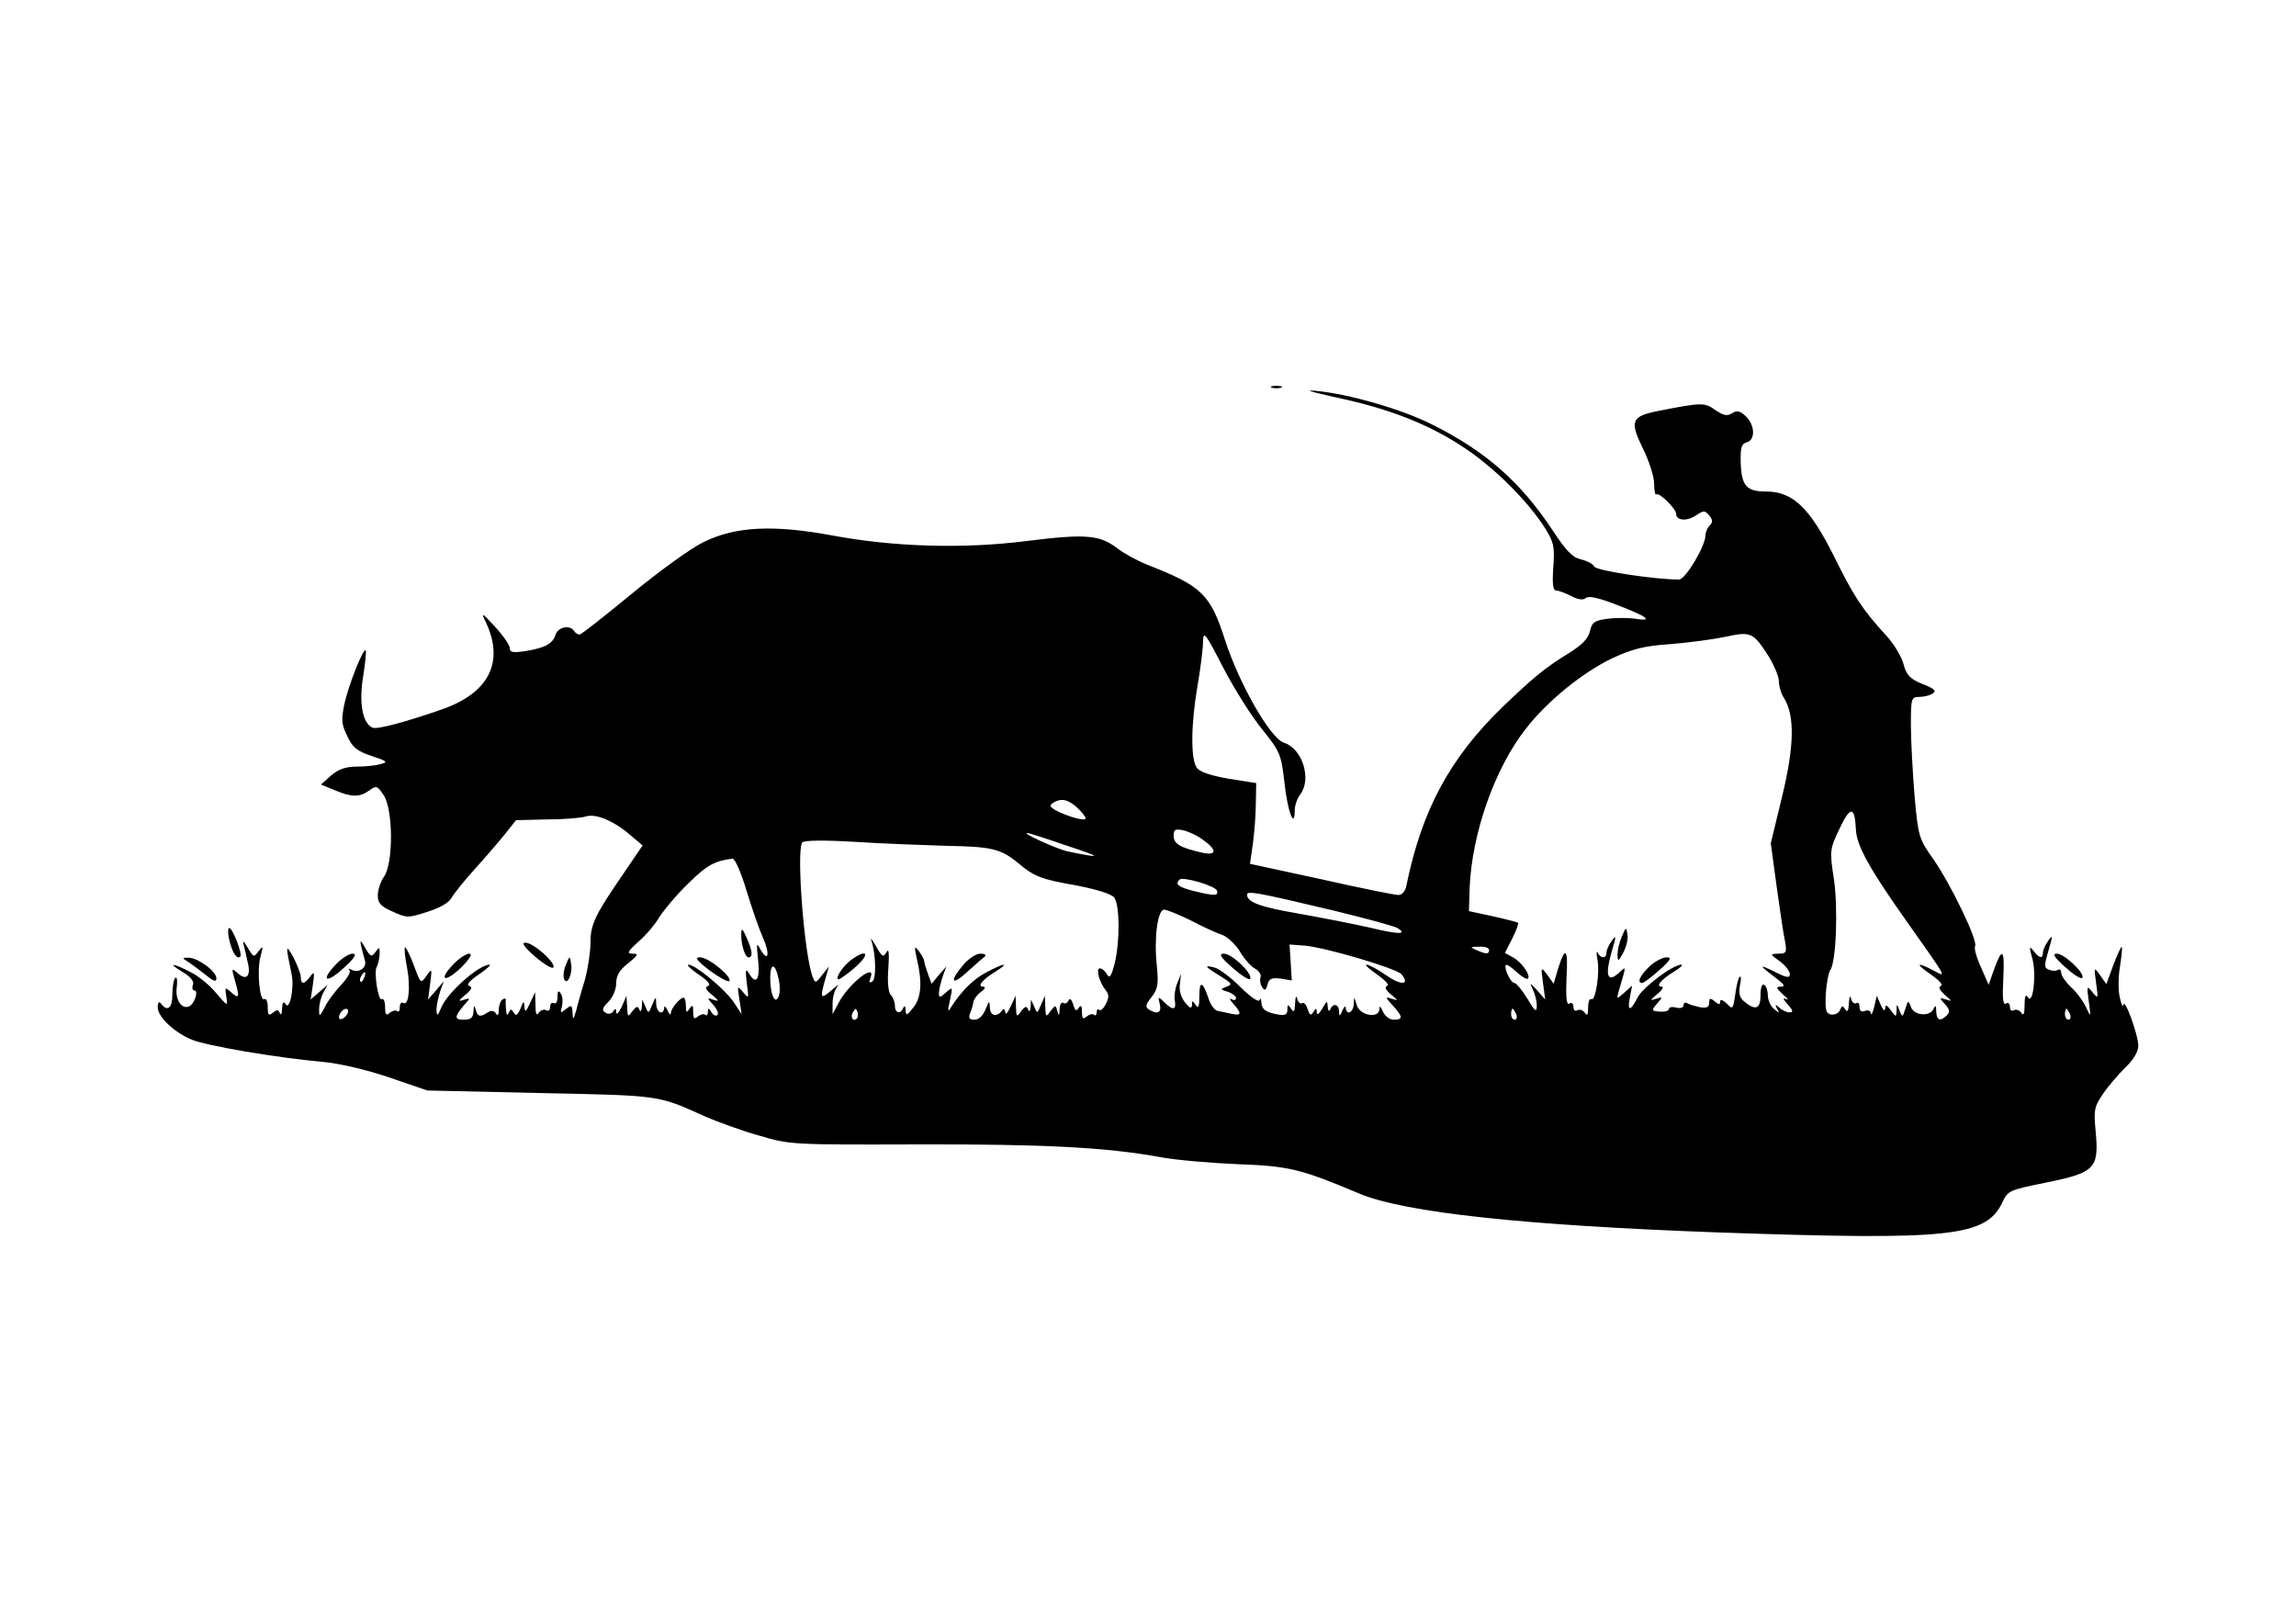
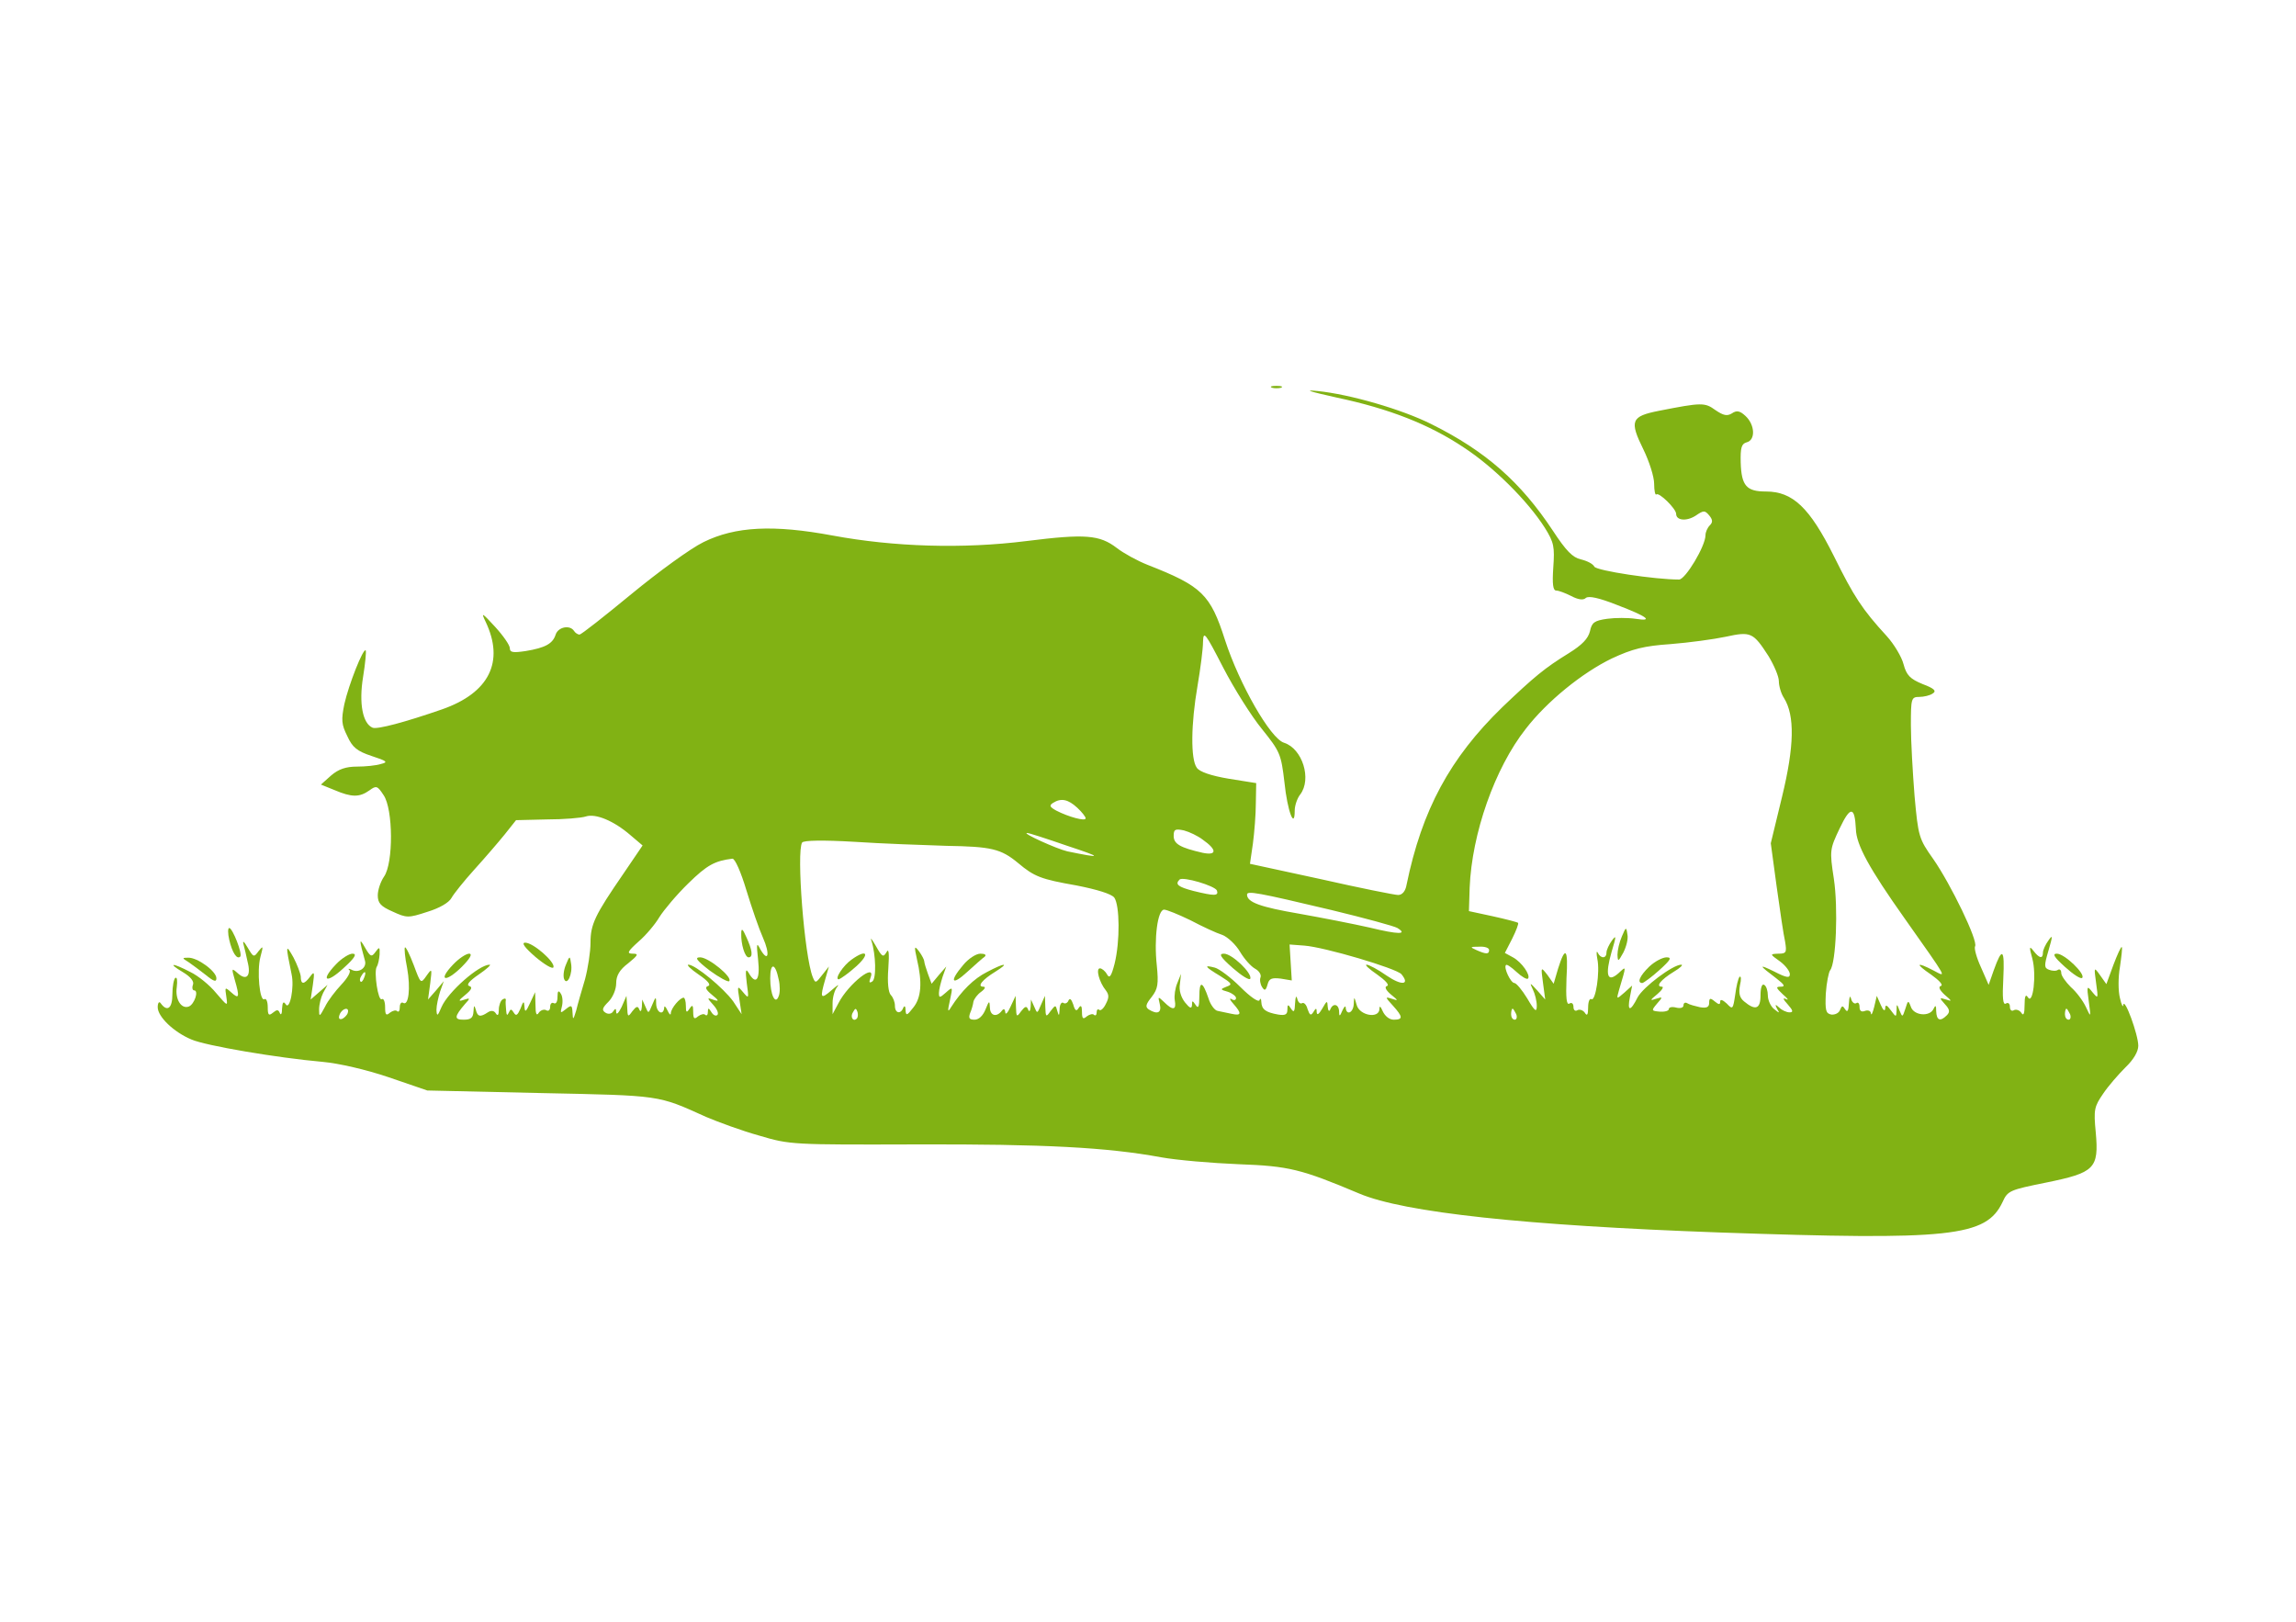
<svg xmlns="http://www.w3.org/2000/svg" version="1.0" width="626pt" height="442pt" viewBox="0 0 626 442" preserveAspectRatio="xMidYMid meet">
-   <g transform="translate(0,442) scale(0.1,-0.1)" fill="#000000" stroke="none">
+   <g transform="translate(0,442) scale(0.1,-0.1)" fill="#81B214" stroke="none">
    <path d="M3468 3363 c6 -2 18 -2 25 0 6 3 1 5 -13 5 -14 0 -19 -2 -12 -5z" />
    <path d="M3645 3336 c142 -30 252 -73 346 -136 80 -52 174 -145 221 -219 25 -40 27 -52 23 -108 -3 -45 -1 -63 8 -63 7 0 25 -7 41 -15 19 -10 33 -12 40 -5 8 6 36 0 84 -19 84 -32 102 -46 51 -38 -20 3 -55 3 -77 0 -35 -5 -42 -10 -47 -34 -5 -20 -21 -37 -58 -60 -65 -40 -94 -64 -181 -147 -143 -139 -219 -280 -261 -484 -3 -18 -12 -28 -23 -28 -9 0 -104 19 -210 43 l-194 42 8 55 c4 30 8 80 8 110 l1 55 -75 12 c-48 8 -80 19 -87 30 -17 23 -16 119 2 223 8 47 15 101 15 120 1 32 6 25 55 -70 30 -58 78 -134 106 -168 49 -61 52 -68 61 -145 8 -78 28 -130 28 -77 0 14 7 34 15 44 32 42 6 125 -44 141 -37 11 -122 160 -161 280 -40 125 -63 147 -211 205 -28 11 -66 32 -84 46 -47 36 -86 39 -246 19 -174 -22 -362 -16 -529 15 -161 30 -265 25 -352 -18 -35 -17 -123 -81 -197 -142 -73 -60 -136 -110 -141 -110 -5 0 -12 5 -15 10 -11 17 -43 11 -50 -10 -8 -25 -28 -36 -82 -45 -34 -5 -43 -4 -43 8 0 8 -18 34 -40 58 -36 39 -39 41 -26 14 52 -109 10 -194 -119 -239 -101 -35 -176 -55 -189 -50 -27 11 -38 66 -26 139 6 37 9 69 7 72 -7 6 -46 -93 -58 -146 -9 -44 -8 -56 8 -88 14 -31 27 -41 66 -54 43 -14 46 -17 25 -22 -12 -4 -42 -7 -65 -7 -30 0 -50 -7 -70 -24 l-28 -25 37 -15 c47 -20 68 -20 95 -1 19 14 22 13 39 -13 26 -38 27 -185 1 -222 -9 -13 -17 -36 -17 -51 0 -21 8 -30 40 -44 39 -18 43 -18 95 -1 33 10 59 25 66 38 6 11 34 46 62 77 29 32 66 75 83 96 l31 39 84 2 c46 0 94 4 106 8 27 9 77 -12 122 -51 l33 -28 -53 -78 c-77 -112 -89 -137 -89 -187 0 -25 -7 -70 -15 -100 -9 -30 -20 -68 -24 -85 -8 -26 -9 -27 -10 -6 -1 21 -3 22 -18 10 -15 -12 -16 -12 -11 7 3 12 2 28 -3 35 -6 10 -9 8 -9 -9 0 -13 -4 -20 -10 -17 -5 3 -10 -1 -10 -10 0 -9 -5 -13 -11 -9 -6 3 -15 0 -20 -7 -6 -10 -9 -3 -9 21 l-1 35 -14 -30 c-11 -24 -14 -26 -15 -10 -1 17 -3 17 -11 -5 -8 -18 -12 -21 -18 -11 -7 11 -9 11 -14 0 -4 -9 -6 -7 -7 6 -1 11 -2 24 -1 28 1 5 -3 6 -9 2 -5 -3 -10 -16 -10 -28 0 -14 -3 -18 -8 -10 -5 8 -13 9 -22 3 -21 -14 -28 -12 -33 8 -4 13 -5 11 -6 -5 -1 -18 -7 -23 -27 -23 -26 0 -26 8 4 43 15 16 14 17 -4 11 -15 -5 -15 -2 5 14 17 14 20 21 10 24 -8 3 1 14 26 31 22 15 35 27 30 27 -29 0 -113 -74 -131 -115 -11 -26 -13 -27 -14 -8 0 12 5 34 10 50 l10 28 -21 -25 -22 -25 6 44 c5 41 5 42 -10 21 -16 -23 -16 -22 -35 29 -11 29 -22 51 -24 48 -2 -2 0 -27 6 -56 10 -55 4 -105 -11 -95 -5 3 -9 -3 -9 -12 0 -10 -3 -14 -7 -11 -3 4 -12 2 -20 -4 -10 -9 -13 -6 -13 15 0 15 -4 25 -9 22 -10 -7 -22 74 -14 88 4 6 7 21 8 34 1 21 -1 21 -11 7 -11 -15 -14 -14 -29 12 -16 28 -16 22 0 -36 6 -20 -18 -36 -38 -24 -7 3 -9 2 -4 -2 4 -5 -6 -22 -22 -39 -16 -17 -37 -44 -45 -61 -15 -28 -16 -28 -16 -7 0 13 5 33 11 45 l12 22 -23 -20 -23 -20 6 40 c5 35 4 38 -7 23 -17 -23 -26 -23 -26 0 -1 9 -10 33 -20 52 -21 37 -22 36 -5 -46 8 -35 -5 -100 -16 -82 -6 9 -9 6 -10 -12 0 -14 -3 -19 -6 -12 -4 10 -8 10 -19 1 -11 -9 -14 -7 -14 15 0 15 -4 25 -9 22 -13 -8 -21 77 -11 115 8 30 8 32 -5 16 -13 -18 -14 -17 -30 10 -10 17 -14 20 -11 8 3 -11 8 -32 11 -47 10 -38 -2 -53 -26 -32 -18 16 -18 15 -9 -17 14 -48 12 -54 -9 -35 -18 16 -18 15 -14 -11 4 -28 4 -27 -28 10 -17 21 -49 47 -70 57 -50 26 -63 25 -21 0 22 -13 32 -26 28 -35 -3 -8 -1 -15 3 -15 14 0 1 -38 -14 -44 -21 -8 -38 20 -33 53 2 17 1 28 -4 25 -4 -3 -8 -23 -8 -45 0 -38 -14 -49 -32 -24 -4 6 -8 1 -8 -11 0 -26 44 -68 92 -88 39 -17 234 -50 358 -61 44 -4 118 -21 180 -42 l105 -36 310 -7 c330 -7 317 -5 450 -65 33 -14 98 -38 145 -51 84 -25 90 -25 430 -24 348 1 518 -8 665 -35 44 -8 139 -16 212 -19 137 -5 170 -13 329 -80 123 -52 454 -87 979 -106 635 -22 730 -12 775 83 14 31 20 33 119 53 132 27 144 38 135 137 -6 62 -4 70 20 105 14 21 42 53 61 72 22 21 35 43 35 59 0 30 -38 134 -41 111 0 -8 -5 0 -9 19 -5 19 -5 57 0 85 4 28 7 52 5 54 -2 2 -12 -20 -23 -49 l-19 -52 -17 24 c-17 24 -17 23 -11 -21 6 -43 6 -44 -10 -25 -15 19 -16 18 -10 -25 6 -45 6 -45 -8 -15 -8 17 -26 41 -41 54 -14 14 -26 31 -26 38 0 8 -4 12 -9 9 -5 -4 -16 -3 -24 0 -14 5 -14 11 -2 52 12 41 12 45 0 28 -8 -11 -15 -26 -15 -33 0 -18 -10 -16 -26 5 -11 14 -12 11 -3 -21 12 -44 2 -128 -12 -106 -6 10 -9 3 -9 -21 0 -24 -3 -31 -9 -21 -5 7 -14 10 -20 7 -6 -4 -11 0 -11 9 0 9 -5 13 -11 9 -8 -5 -10 15 -7 69 4 81 -3 86 -26 22 l-14 -40 -21 48 c-12 26 -19 52 -16 57 9 14 -66 169 -114 238 -39 55 -41 61 -51 172 -5 63 -10 150 -10 193 0 73 1 77 23 77 12 0 29 4 36 9 12 7 5 14 -27 26 -34 14 -44 24 -52 54 -5 20 -26 55 -46 77 -67 73 -89 107 -144 218 -66 132 -112 176 -185 176 -53 0 -67 15 -69 79 -1 40 2 51 16 55 25 6 23 48 -3 72 -15 14 -24 16 -37 7 -13 -8 -23 -6 -45 9 -29 21 -37 21 -154 -2 -76 -15 -81 -27 -42 -106 16 -33 29 -74 29 -93 0 -19 3 -32 6 -29 7 7 54 -39 54 -53 0 -18 28 -21 53 -5 22 15 25 15 37 1 10 -12 10 -19 2 -27 -7 -7 -12 -19 -12 -27 0 -30 -55 -121 -72 -121 -66 0 -224 24 -231 35 -4 8 -20 16 -37 20 -22 5 -40 23 -76 78 -88 133 -183 217 -332 291 -80 40 -221 81 -310 90 -39 4 -23 -1 53 -18z m1177 -705 c15 -25 28 -55 28 -68 0 -13 6 -34 14 -46 30 -48 28 -132 -5 -268 l-31 -128 16 -118 c9 -65 19 -133 23 -150 5 -30 3 -33 -18 -33 -24 -1 -24 -1 4 -21 15 -11 27 -27 27 -35 0 -11 -9 -10 -42 7 -45 22 -43 18 6 -19 22 -17 24 -22 11 -22 -14 0 -13 -3 6 -21 13 -11 17 -17 9 -13 -10 5 -9 0 4 -14 15 -17 16 -22 5 -22 -8 0 -21 6 -28 13 -11 10 -12 9 -6 -3 8 -13 7 -13 -8 -1 -9 7 -17 24 -17 37 0 12 -4 26 -10 29 -6 4 -10 -8 -10 -29 0 -37 -14 -42 -45 -16 -12 10 -15 22 -11 44 4 16 3 26 -1 23 -4 -4 -9 -26 -12 -49 -6 -40 -7 -41 -23 -24 -11 10 -18 13 -18 5 0 -9 -4 -8 -15 1 -12 10 -15 9 -15 -4 0 -12 -7 -15 -25 -12 -13 3 -29 7 -35 11 -5 3 -10 1 -10 -6 0 -6 -8 -9 -20 -6 -11 3 -20 1 -20 -4 0 -5 -11 -8 -25 -7 -23 2 -23 3 -7 22 16 18 16 19 -3 13 -17 -6 -17 -4 4 13 13 11 18 20 12 20 -18 0 -3 19 33 41 17 10 26 19 20 19 -23 0 -104 -61 -119 -89 -20 -40 -29 -39 -21 1 l6 31 -21 -19 c-22 -19 -22 -19 -15 6 21 71 21 67 -2 46 -30 -26 -36 -4 -18 59 13 43 13 47 1 31 -8 -11 -15 -26 -15 -33 0 -17 -16 -17 -24 0 -3 6 -4 -1 -1 -17 8 -36 -5 -117 -16 -110 -5 3 -9 -7 -9 -23 0 -20 -3 -24 -9 -14 -5 7 -14 10 -20 7 -6 -4 -11 0 -11 9 0 9 -5 13 -11 9 -8 -5 -10 15 -8 69 5 81 -3 90 -23 26 l-12 -41 -17 24 c-18 23 -18 23 -12 -22 l6 -45 -22 25 c-20 22 -21 22 -12 3 6 -12 11 -32 11 -45 0 -19 -5 -16 -26 20 -14 23 -30 42 -35 42 -10 0 -30 42 -23 49 2 3 15 -6 29 -19 14 -13 28 -21 31 -18 8 9 -17 45 -41 58 l-22 12 20 39 c11 22 18 41 16 43 -2 2 -33 10 -69 18 l-65 14 2 64 c6 147 68 325 153 433 58 75 154 153 235 192 56 26 87 34 160 39 50 4 117 13 150 20 69 15 75 12 117 -53z m-1885 -413 c13 -12 23 -25 23 -29 0 -9 -47 4 -80 21 -18 10 -20 14 -9 21 22 14 41 10 66 -13z m2123 -58 c1 -43 36 -107 133 -244 120 -170 115 -161 79 -142 -48 25 -51 19 -7 -11 21 -15 34 -28 27 -31 -8 -2 -4 -11 10 -24 20 -17 21 -19 4 -13 -19 6 -19 5 -3 -13 13 -14 14 -21 5 -30 -18 -18 -28 -14 -29 11 0 16 -2 18 -7 7 -10 -23 -54 -19 -62 5 -7 19 -8 18 -15 -5 -8 -24 -8 -24 -16 -5 -7 19 -8 19 -8 1 -1 -20 -1 -20 -16 0 -11 15 -15 16 -15 4 -1 -8 -6 -4 -12 10 l-11 25 -7 -30 c-4 -16 -8 -25 -9 -18 0 7 -8 10 -16 7 -10 -4 -15 0 -15 11 0 9 -4 14 -9 10 -5 -3 -12 3 -14 12 -3 11 -5 5 -6 -12 -1 -21 -4 -26 -10 -17 -7 11 -9 11 -14 -1 -3 -9 -14 -14 -24 -13 -15 3 -17 11 -15 57 2 30 8 59 12 64 16 20 22 169 10 249 -12 78 -11 81 16 138 29 61 41 60 44 -2z m-1781 -29 c40 -28 39 -44 0 -36 -61 14 -79 24 -79 46 0 18 4 20 28 15 15 -4 38 -15 51 -25z m-369 -17 c97 -32 97 -35 0 -15 -30 7 -124 50 -110 50 3 1 52 -15 110 -35z m-330 0 c123 -2 149 -8 196 -47 44 -37 62 -44 159 -61 56 -11 95 -23 103 -33 15 -21 16 -119 1 -180 -9 -35 -14 -42 -21 -29 -5 9 -14 16 -19 16 -12 0 -2 -38 16 -60 9 -12 9 -20 0 -37 -6 -13 -15 -20 -18 -16 -4 3 -7 0 -7 -7 0 -7 -3 -10 -7 -7 -3 4 -12 2 -20 -4 -10 -9 -13 -6 -13 12 0 17 -3 20 -9 11 -6 -10 -10 -8 -15 10 -5 14 -9 18 -13 10 -2 -6 -9 -10 -14 -6 -5 3 -10 -5 -10 -18 -1 -18 -2 -19 -6 -5 -5 18 -5 18 -19 0 -12 -17 -13 -16 -14 12 l-1 30 -11 -25 c-10 -24 -10 -24 -18 -5 l-9 20 -1 -20 c-1 -12 -4 -15 -7 -7 -4 10 -8 9 -19 -5 -12 -17 -13 -16 -14 12 l-1 30 -14 -30 c-7 -16 -14 -23 -14 -15 -1 9 -4 11 -9 5 -14 -19 -32 -15 -33 7 -1 21 -2 21 -12 -4 -7 -17 -18 -28 -30 -28 -14 0 -17 4 -12 18 4 9 8 23 9 31 2 8 11 20 21 27 11 8 13 14 6 14 -18 0 -3 19 33 41 40 25 26 25 -23 -1 -36 -18 -70 -52 -98 -96 -9 -15 -10 -12 -3 19 8 37 8 38 -11 21 -17 -15 -19 -15 -19 -1 0 9 5 28 10 44 l10 28 -20 -23 -20 -24 -10 27 c-5 14 -10 30 -10 34 0 4 -6 16 -14 27 -13 17 -14 15 -6 -21 15 -63 12 -105 -10 -132 -17 -22 -20 -23 -21 -7 0 11 -3 13 -6 7 -7 -19 -23 -16 -23 5 0 10 -5 23 -11 29 -7 7 -10 35 -7 73 3 42 1 56 -5 44 -9 -15 -12 -13 -29 17 -11 19 -16 25 -12 14 12 -37 14 -104 2 -111 -8 -5 -9 -2 -5 9 18 46 -60 -15 -87 -68 l-16 -30 0 30 c0 17 6 37 13 45 6 8 0 4 -15 -9 -31 -27 -33 -23 -18 29 l10 35 -19 -24 c-17 -22 -18 -22 -25 -5 -23 57 -45 342 -29 367 4 6 57 7 142 2 75 -5 188 -9 251 -11z m-545 -121 c15 -49 35 -107 45 -129 20 -45 15 -70 -7 -32 -10 20 -11 16 -6 -29 6 -55 -6 -70 -26 -35 -8 13 -9 6 -5 -28 6 -43 6 -44 -10 -25 -16 19 -16 18 -10 -20 l6 -40 -23 35 c-26 36 -103 100 -122 100 -6 0 6 -12 28 -27 25 -17 34 -28 26 -31 -10 -3 -7 -10 10 -24 20 -16 20 -19 5 -14 -19 7 -19 6 -1 -14 10 -11 15 -23 11 -27 -4 -4 -11 -1 -16 7 -8 13 -10 13 -10 1 0 -8 -3 -11 -7 -8 -3 4 -12 2 -20 -4 -10 -9 -13 -6 -13 12 0 19 -2 21 -10 9 -8 -12 -10 -11 -10 8 0 12 -3 22 -6 22 -10 0 -34 -28 -35 -42 0 -7 -4 -4 -9 7 -5 11 -9 14 -9 8 -2 -23 -21 -14 -22 10 0 21 -1 21 -11 -3 -10 -24 -10 -24 -18 -5 l-9 20 -1 -20 c-1 -12 -4 -15 -7 -7 -4 10 -8 9 -19 -5 -12 -17 -13 -16 -14 12 l-2 30 -13 -30 c-8 -16 -14 -23 -15 -15 0 11 -2 12 -8 3 -4 -7 -13 -9 -21 -4 -11 7 -9 13 8 30 12 12 21 34 21 50 0 21 9 37 33 55 27 22 29 26 12 26 -17 0 -14 6 16 33 20 17 46 48 57 67 12 19 47 61 79 92 51 50 72 61 120 67 7 0 23 -36 38 -86z m1283 -1 c5 -15 -7 -15 -64 -1 -42 11 -51 18 -38 31 9 9 97 -17 102 -30z m312 -53 c91 -22 172 -44 180 -49 29 -18 3 -18 -75 1 -44 10 -131 27 -193 38 -105 18 -142 31 -142 52 0 11 28 6 230 -42z m-384 -28 c32 -17 71 -35 87 -40 15 -6 37 -27 48 -46 12 -20 30 -40 41 -46 11 -6 17 -16 15 -23 -3 -7 -1 -19 4 -27 7 -11 10 -10 15 7 4 16 11 19 36 16 l30 -5 -3 49 -3 49 40 -3 c55 -4 251 -62 265 -78 24 -29 1 -32 -40 -4 -24 17 -49 30 -55 30 -6 0 7 -12 29 -27 21 -15 34 -28 27 -31 -8 -2 -4 -11 10 -23 21 -17 21 -18 3 -12 -19 6 -19 5 3 -19 27 -30 28 -38 2 -38 -12 0 -24 10 -30 23 -6 14 -9 16 -9 6 -1 -27 -54 -18 -62 11 -7 24 -7 24 -8 3 -1 -24 -20 -33 -22 -10 0 6 -4 3 -9 -8 -7 -17 -9 -17 -9 -2 -1 20 -17 23 -24 5 -3 -7 -6 -4 -7 7 -1 18 -2 18 -15 -5 -9 -15 -14 -19 -15 -10 0 12 -2 13 -9 1 -7 -11 -10 -9 -16 8 -3 12 -10 19 -15 16 -5 -3 -11 3 -13 12 -3 11 -5 5 -6 -12 -1 -23 -3 -27 -11 -15 -8 13 -10 12 -10 -3 0 -13 -6 -16 -25 -13 -34 6 -45 14 -46 34 0 9 -3 12 -5 5 -3 -6 -25 9 -52 36 -26 26 -58 50 -70 53 -31 8 -28 3 15 -23 32 -20 34 -23 17 -29 -18 -7 -17 -8 4 -14 12 -4 22 -12 22 -17 0 -6 -6 -7 -12 -3 -7 4 -5 -2 5 -13 23 -26 22 -33 -5 -27 -13 3 -30 6 -38 8 -8 1 -20 17 -25 34 -16 47 -25 50 -25 6 0 -29 -3 -35 -10 -24 -9 13 -10 13 -10 0 -1 -11 -6 -9 -19 7 -11 14 -17 33 -14 50 l3 28 -10 -25 c-6 -14 -9 -35 -7 -47 5 -27 -5 -29 -29 -5 -17 16 -17 16 -12 -5 6 -24 -6 -30 -30 -15 -10 7 -8 14 8 34 17 22 19 35 14 86 -8 73 2 152 20 152 7 0 39 -13 72 -29z m814 -81 c0 -12 -8 -12 -35 0 -18 8 -17 9 8 9 15 1 27 -3 27 -9z m-1937 -80 c4 -16 4 -37 0 -46 -9 -25 -23 4 -23 49 0 44 14 42 23 -3z m-1130 5 c-3 -9 -8 -14 -10 -11 -3 3 -2 9 2 15 9 16 15 13 8 -4z m-45 -97 c-2 -6 -10 -14 -16 -16 -7 -2 -10 2 -6 12 7 18 28 22 22 4z m1388 -15 c-10 -10 -19 5 -10 18 6 11 8 11 12 0 2 -7 1 -15 -2 -18z m1798 12 c3 -8 1 -15 -4 -15 -6 0 -10 7 -10 15 0 8 2 15 4 15 2 0 6 -7 10 -15z m1510 0 c3 -8 1 -15 -4 -15 -6 0 -10 7 -10 15 0 8 2 15 4 15 2 0 6 -7 10 -15z" />
    <path d="M4422 1867 c-7 -16 -12 -38 -12 -50 1 -20 2 -19 16 6 8 16 14 38 11 50 -3 21 -4 20 -15 -6z" />
    <path d="M4497 1785 c-26 -25 -35 -45 -19 -45 4 1 25 16 46 35 31 28 35 35 20 35 -11 0 -32 -11 -47 -25z" />
    <path d="M2322 1804 c-23 -16 -48 -54 -35 -54 4 1 26 16 47 35 39 35 30 49 -12 19z" />
    <path d="M2626 1789 c-39 -46 -31 -58 12 -18 20 18 41 37 47 41 5 5 0 8 -12 8 -12 0 -33 -14 -47 -31z" />
    <path d="M2021 1875 c-1 -29 10 -65 20 -65 13 0 10 20 -6 55 -10 23 -14 26 -14 10z" />
    <path d="M1935 1774 c26 -19 50 -32 53 -29 11 10 -56 65 -79 65 -16 0 -10 -8 26 -36z" />
    <path d="M3361 1781 c24 -21 46 -35 48 -29 5 15 -50 68 -72 68 -15 0 -10 -9 24 -39z" />
    <path d="M625 1858 c8 -35 21 -55 30 -46 7 7 -21 78 -30 78 -4 0 -4 -15 0 -32z" />
    <path d="M1460 1811 c25 -21 47 -34 49 -28 5 14 -55 67 -77 67 -11 0 -2 -13 28 -39z" />
    <path d="M916 1791 c-44 -46 -26 -54 21 -10 31 28 37 39 24 39 -9 0 -30 -13 -45 -29z" />
    <path d="M1235 1790 c-42 -44 -21 -50 23 -7 24 24 31 37 21 37 -8 0 -28 -13 -44 -30z" />
    <path d="M5630 1784 c22 -20 43 -34 47 -30 10 10 -48 66 -69 66 -13 0 -8 -9 22 -36z" />
    <path d="M514 1797 c10 -7 32 -23 47 -35 22 -18 29 -20 29 -9 0 19 -52 57 -77 56 -17 0 -17 -1 1 -12z" />
    <path d="M1543 1790 c-6 -14 -8 -31 -5 -39 8 -20 24 14 19 42 -3 22 -4 22 -14 -3z" />
  </g>
</svg>
